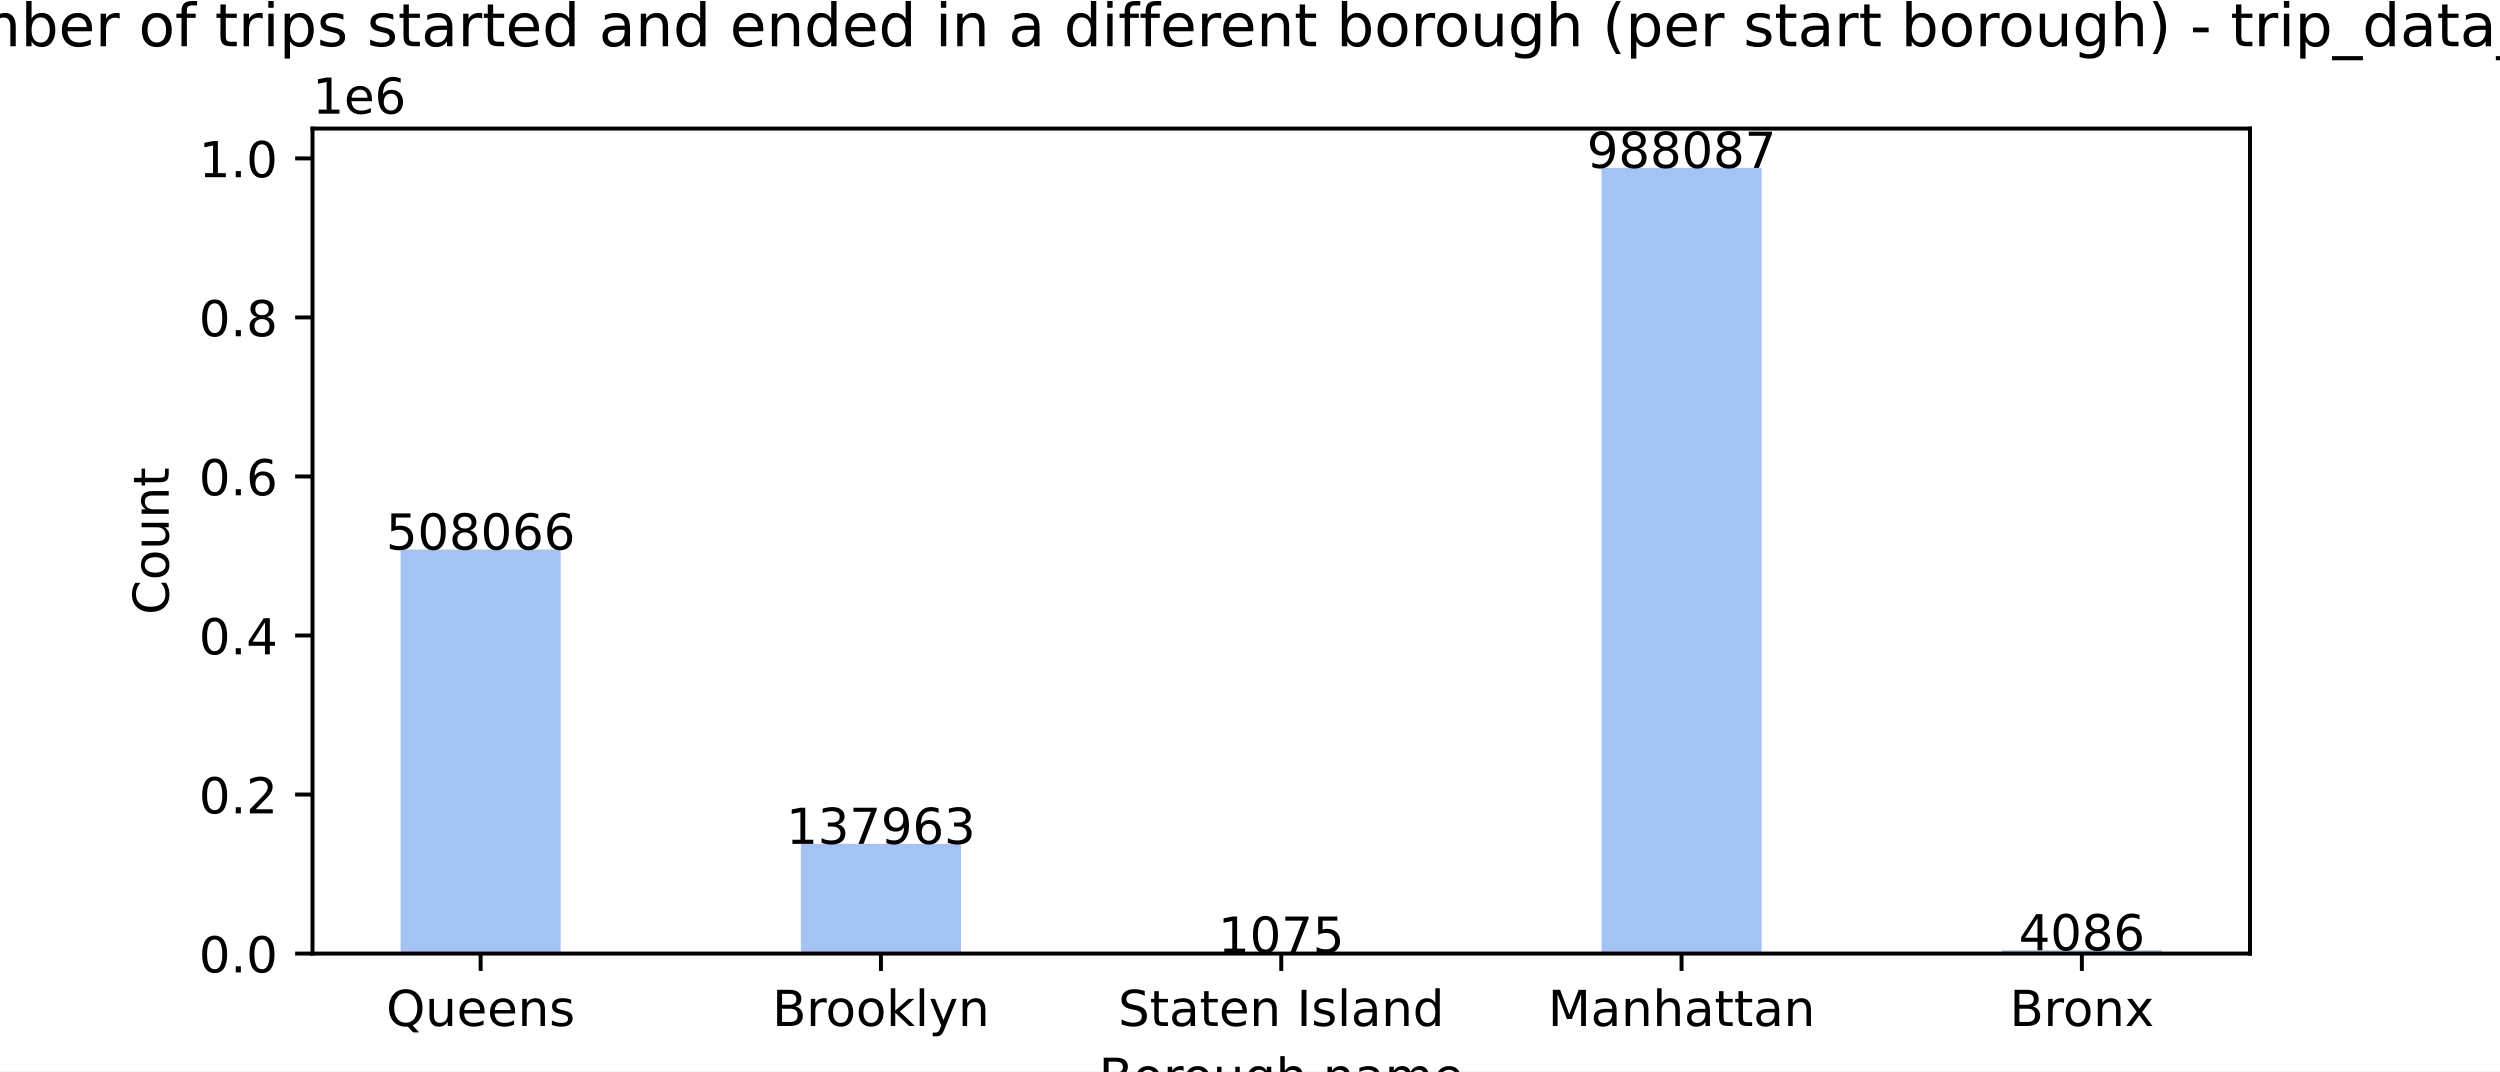
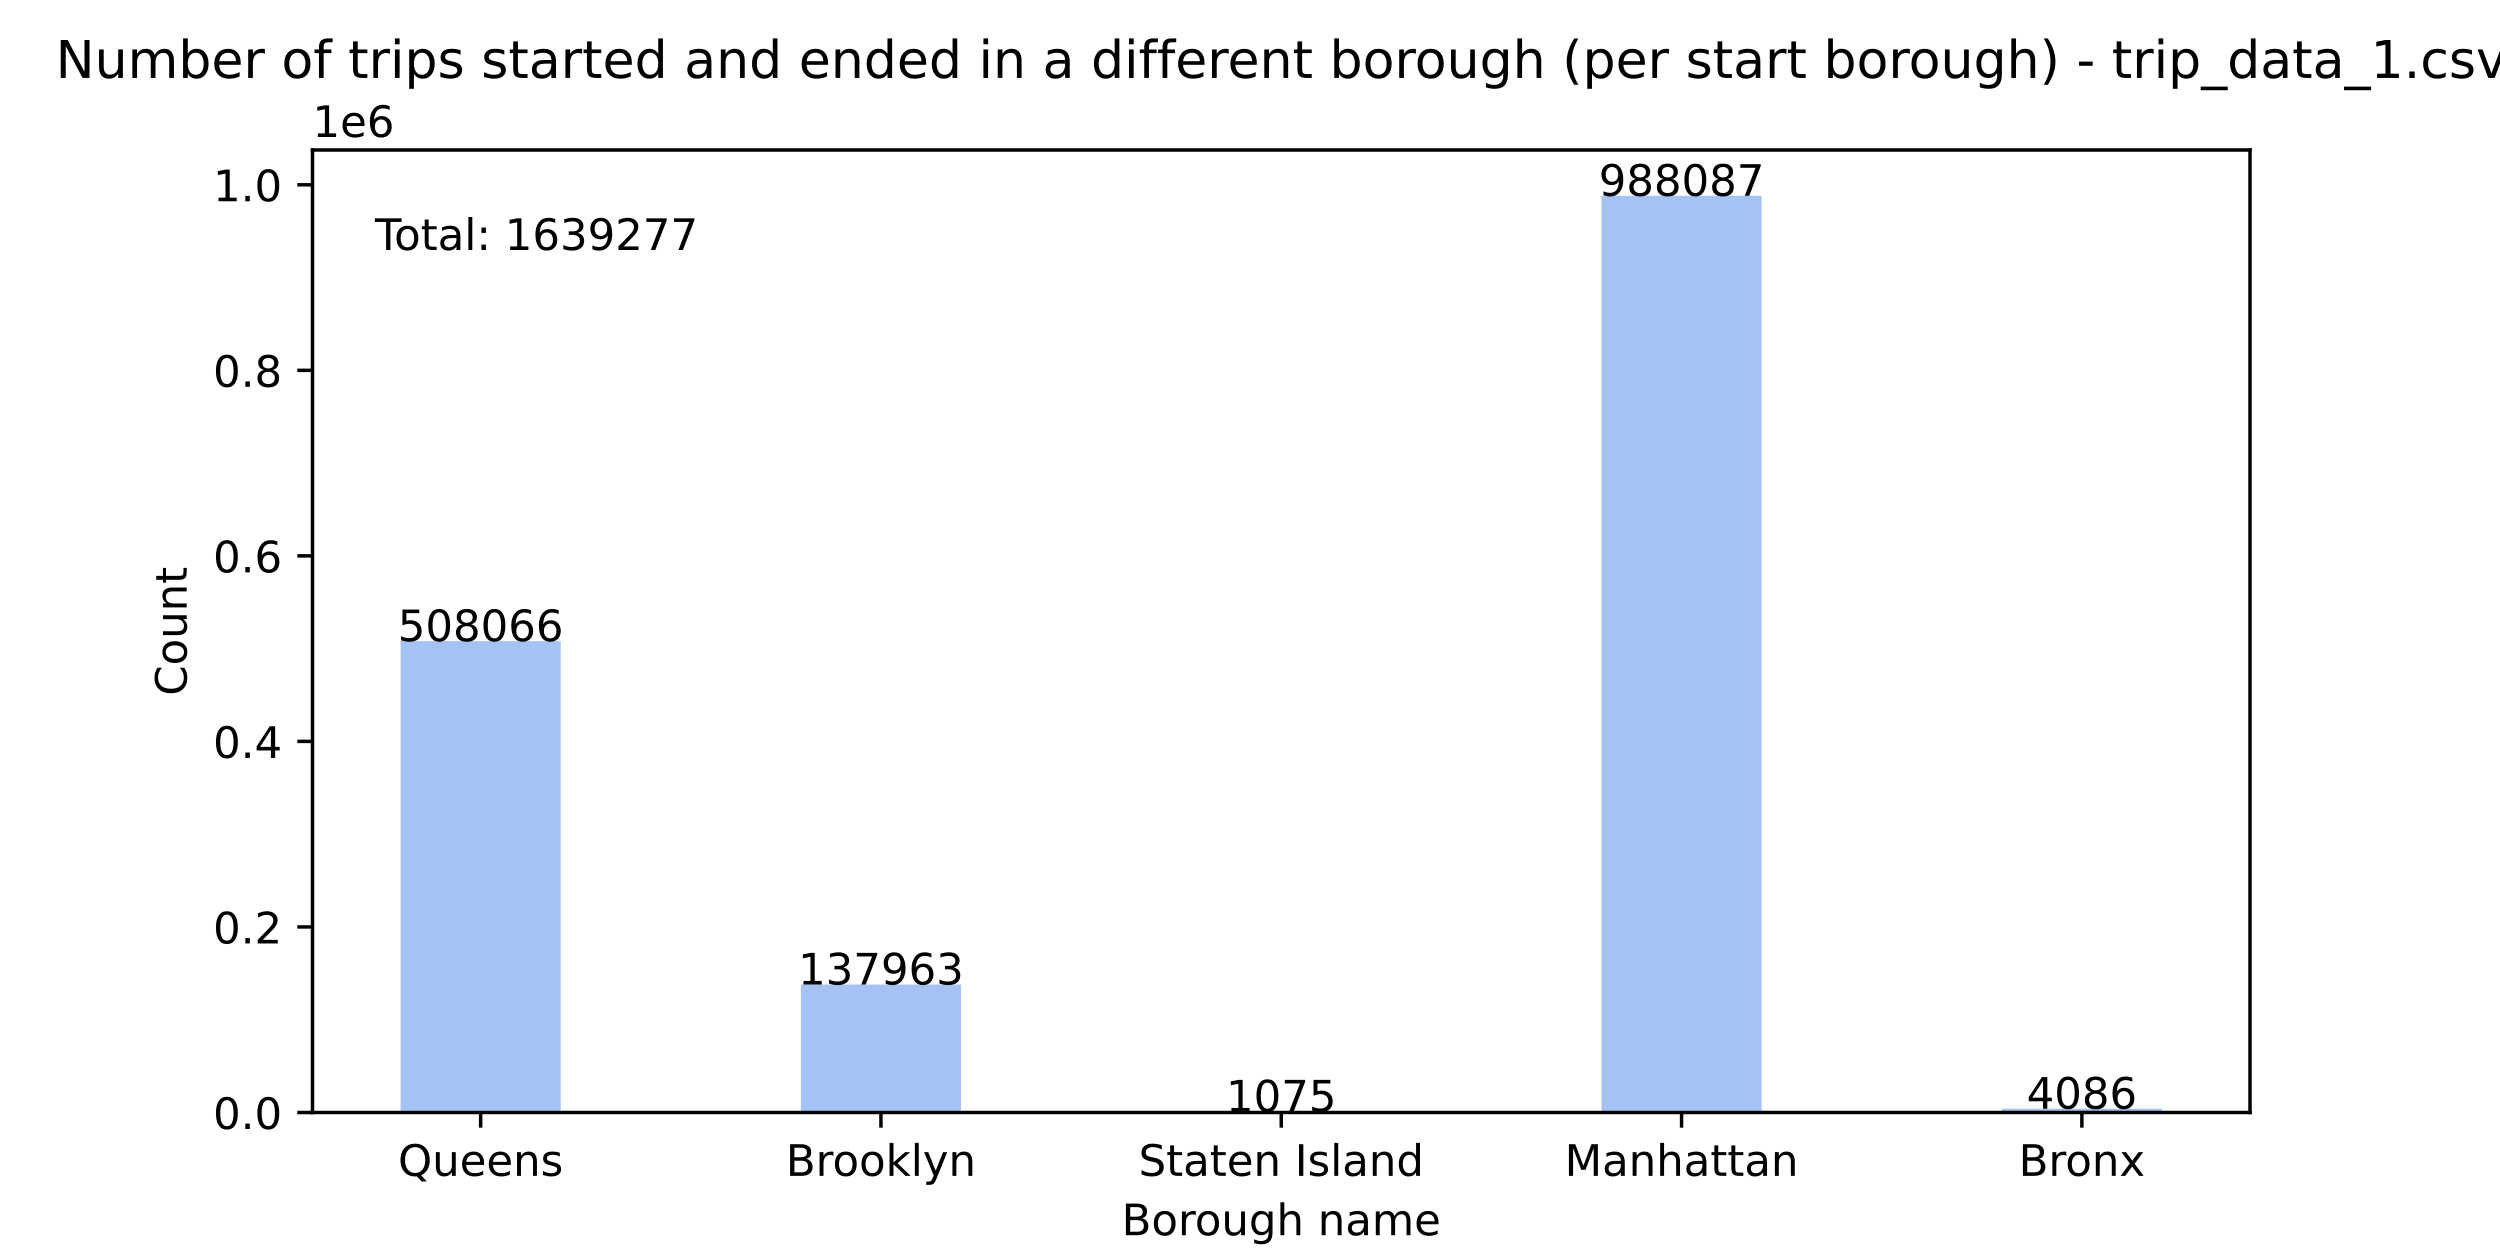
- <svg xmlns="http://www.w3.org/2000/svg" xmlns:xlink="http://www.w3.org/1999/xlink" width="504pt" height="216pt" viewBox="0 0 504 216" version="1.1">
+ <svg xmlns="http://www.w3.org/2000/svg" xmlns:xlink="http://www.w3.org/1999/xlink" width="576pt" height="288pt" viewBox="0 0 576 288" version="1.1">
  <defs>
    <style type="text/css">*{stroke-linejoin: round; stroke-linecap: butt}</style>
  </defs>
  <g id="figure_1">
    <g id="patch_1">
-       <path d="M 0 216  L 504 216  L 504 0  L 0 0  z " style="fill: #ffffff" />
+       <path d="M 0 288  L 576 288  L 576 0  L 0 0  z " style="fill: #ffffff" />
    </g>
    <g id="axes_1">
      <g id="patch_2">
-         <path d="M 63 192.24  L 453.6 192.24  L 453.6 25.92  L 63 25.92  z " style="fill: #ffffff" />
+         <path d="M 72 256.32  L 518.4 256.32  L 518.4 34.56  L 72 34.56  z " style="fill: #ffffff" />
      </g>
      <g id="patch_3">
-         <path d="M 80.755 192.24  L 113.036 192.24  L 113.036 110.792  L 80.755 110.792  z " clip-path="url(#pfd797586c3)" style="fill: #a4c2f4" />
+         <path d="M 92.291 256.32  L 129.183 256.32  L 129.183 147.723  L 92.291 147.723  z " clip-path="url(#p0d2fada696)" style="fill: #a4c2f4" />
      </g>
      <g id="patch_4">
-         <path d="M 161.457 192.24  L 193.738 192.24  L 193.738 170.123  L 161.457 170.123  z " clip-path="url(#pfd797586c3)" style="fill: #a4c2f4" />
+         <path d="M 184.522 256.32  L 221.415 256.32  L 221.415 226.831  L 184.522 226.831  z " clip-path="url(#p0d2fada696)" style="fill: #a4c2f4" />
      </g>
      <g id="patch_5">
-         <path d="M 242.16 192.24  L 274.44 192.24  L 274.44 192.068  L 242.16 192.068  z " clip-path="url(#pfd797586c3)" style="fill: #a4c2f4" />
+         <path d="M 276.754 256.32  L 313.646 256.32  L 313.646 256.09  L 276.754 256.09  z " clip-path="url(#p0d2fada696)" style="fill: #a4c2f4" />
      </g>
      <g id="patch_6">
-         <path d="M 322.862 192.24  L 355.143 192.24  L 355.143 33.84  L 322.862 33.84  z " clip-path="url(#pfd797586c3)" style="fill: #a4c2f4" />
+         <path d="M 368.985 256.32  L 405.878 256.32  L 405.878 45.12  L 368.985 45.12  z " clip-path="url(#p0d2fada696)" style="fill: #a4c2f4" />
      </g>
      <g id="patch_7">
-         <path d="M 403.564 192.24  L 435.845 192.24  L 435.845 191.585  L 403.564 191.585  z " clip-path="url(#pfd797586c3)" style="fill: #a4c2f4" />
+         <path d="M 461.217 256.32  L 498.109 256.32  L 498.109 255.447  L 461.217 255.447  z " clip-path="url(#p0d2fada696)" style="fill: #a4c2f4" />
      </g>
      <g id="matplotlib.axis_1">
        <g id="xtick_1">
          <g id="line2d_1">
            <defs>
-               <path id="ma848249795" d="M 0 0  L 0 3.5  " style="stroke: #000000; stroke-width: 0.8" />
+               <path id="m3ef85bd7e0" d="M 0 0  L 0 3.5  " style="stroke: #000000; stroke-width: 0.8" />
            </defs>
            <g>
-               <use xlink:href="#ma848249795" x="96.895" y="192.24" style="stroke: #000000; stroke-width: 0.8" />
+               <use xlink:href="#m3ef85bd7e0" x="110.737" y="256.32" style="stroke: #000000; stroke-width: 0.8" />
            </g>
          </g>
          <g id="text_1">
-             <g transform="translate(77.86379 206.8384) scale(0.1 -0.1)">
+             <g transform="translate(91.70594 270.9184) scale(0.1 -0.1)">
              <defs>
                <path id="DejaVuSans-51" d="M 2522 4238  Q 1834 4238 1429 3725  Q 1025 3213 1025 2328  Q 1025 1447 1429 934  Q 1834 422 2522 422  Q 3209 422 3611 934  Q 4013 1447 4013 2328  Q 4013 3213 3611 3725  Q 3209 4238 2522 4238  z M 3406 84  L 4238 -825  L 3475 -825  L 2784 -78  Q 2681 -84 2626 -87  Q 2572 -91 2522 -91  Q 1538 -91 948 567  Q 359 1225 359 2328  Q 359 3434 948 4092  Q 1538 4750 2522 4750  Q 3503 4750 4090 4092  Q 4678 3434 4678 2328  Q 4678 1516 4351 937  Q 4025 359 3406 84  z " transform="scale(0.015625)" />
                <path id="DejaVuSans-75" d="M 544 1381  L 544 3500  L 1119 3500  L 1119 1403  Q 1119 906 1312 657  Q 1506 409 1894 409  Q 2359 409 2629 706  Q 2900 1003 2900 1516  L 2900 3500  L 3475 3500  L 3475 0  L 2900 0  L 2900 538  Q 2691 219 2414 64  Q 2138 -91 1772 -91  Q 1169 -91 856 284  Q 544 659 544 1381  z M 1991 3584  L 1991 3584  z " transform="scale(0.015625)" />
                <path id="DejaVuSans-65" d="M 3597 1894  L 3597 1613  L 953 1613  Q 991 1019 1311 708  Q 1631 397 2203 397  Q 2534 397 2845 478  Q 3156 559 3463 722  L 3463 178  Q 3153 47 2828 -22  Q 2503 -91 2169 -91  Q 1331 -91 842 396  Q 353 884 353 1716  Q 353 2575 817 3079  Q 1281 3584 2069 3584  Q 2775 3584 3186 3129  Q 3597 2675 3597 1894  z M 3022 2063  Q 3016 2534 2758 2815  Q 2500 3097 2075 3097  Q 1594 3097 1305 2825  Q 1016 2553 972 2059  L 3022 2063  z " transform="scale(0.015625)" />
                <path id="DejaVuSans-6e" d="M 3513 2113  L 3513 0  L 2938 0  L 2938 2094  Q 2938 2591 2744 2837  Q 2550 3084 2163 3084  Q 1697 3084 1428 2787  Q 1159 2491 1159 1978  L 1159 0  L 581 0  L 581 3500  L 1159 3500  L 1159 2956  Q 1366 3272 1645 3428  Q 1925 3584 2291 3584  Q 2894 3584 3203 3211  Q 3513 2838 3513 2113  z " transform="scale(0.015625)" />
                <path id="DejaVuSans-73" d="M 2834 3397  L 2834 2853  Q 2591 2978 2328 3040  Q 2066 3103 1784 3103  Q 1356 3103 1142 2972  Q 928 2841 928 2578  Q 928 2378 1081 2264  Q 1234 2150 1697 2047  L 1894 2003  Q 2506 1872 2764 1633  Q 3022 1394 3022 966  Q 3022 478 2636 193  Q 2250 -91 1575 -91  Q 1294 -91 989 -36  Q 684 19 347 128  L 347 722  Q 666 556 975 473  Q 1284 391 1588 391  Q 1994 391 2212 530  Q 2431 669 2431 922  Q 2431 1156 2273 1281  Q 2116 1406 1581 1522  L 1381 1569  Q 847 1681 609 1914  Q 372 2147 372 2553  Q 372 3047 722 3315  Q 1072 3584 1716 3584  Q 2034 3584 2315 3537  Q 2597 3491 2834 3397  z " transform="scale(0.015625)" />
              </defs>
              <use xlink:href="#DejaVuSans-51" />
              <use xlink:href="#DejaVuSans-75" x="78.711" />
              <use xlink:href="#DejaVuSans-65" x="142.09" />
              <use xlink:href="#DejaVuSans-65" x="203.613" />
              <use xlink:href="#DejaVuSans-6e" x="265.137" />
              <use xlink:href="#DejaVuSans-73" x="328.516" />
            </g>
          </g>
        </g>
        <g id="xtick_2">
          <g id="line2d_2">
            <g>
-               <use xlink:href="#ma848249795" x="177.598" y="192.24" style="stroke: #000000; stroke-width: 0.8" />
+               <use xlink:href="#m3ef85bd7e0" x="202.969" y="256.32" style="stroke: #000000; stroke-width: 0.8" />
            </g>
          </g>
          <g id="text_2">
-             <g transform="translate(155.6928 206.8384) scale(0.1 -0.1)">
+             <g transform="translate(181.0639 270.9184) scale(0.1 -0.1)">
              <defs>
                <path id="DejaVuSans-42" d="M 1259 2228  L 1259 519  L 2272 519  Q 2781 519 3026 730  Q 3272 941 3272 1375  Q 3272 1813 3026 2020  Q 2781 2228 2272 2228  L 1259 2228  z M 1259 4147  L 1259 2741  L 2194 2741  Q 2656 2741 2882 2914  Q 3109 3088 3109 3444  Q 3109 3797 2882 3972  Q 2656 4147 2194 4147  L 1259 4147  z M 628 4666  L 2241 4666  Q 2963 4666 3353 4366  Q 3744 4066 3744 3513  Q 3744 3084 3544 2831  Q 3344 2578 2956 2516  Q 3422 2416 3680 2098  Q 3938 1781 3938 1306  Q 3938 681 3513 340  Q 3088 0 2303 0  L 628 0  L 628 4666  z " transform="scale(0.015625)" />
                <path id="DejaVuSans-72" d="M 2631 2963  Q 2534 3019 2420 3045  Q 2306 3072 2169 3072  Q 1681 3072 1420 2755  Q 1159 2438 1159 1844  L 1159 0  L 581 0  L 581 3500  L 1159 3500  L 1159 2956  Q 1341 3275 1631 3429  Q 1922 3584 2338 3584  Q 2397 3584 2469 3576  Q 2541 3569 2628 3553  L 2631 2963  z " transform="scale(0.015625)" />
                <path id="DejaVuSans-6f" d="M 1959 3097  Q 1497 3097 1228 2736  Q 959 2375 959 1747  Q 959 1119 1226 758  Q 1494 397 1959 397  Q 2419 397 2687 759  Q 2956 1122 2956 1747  Q 2956 2369 2687 2733  Q 2419 3097 1959 3097  z M 1959 3584  Q 2709 3584 3137 3096  Q 3566 2609 3566 1747  Q 3566 888 3137 398  Q 2709 -91 1959 -91  Q 1206 -91 779 398  Q 353 888 353 1747  Q 353 2609 779 3096  Q 1206 3584 1959 3584  z " transform="scale(0.015625)" />
                <path id="DejaVuSans-6b" d="M 581 4863  L 1159 4863  L 1159 1991  L 2875 3500  L 3609 3500  L 1753 1863  L 3688 0  L 2938 0  L 1159 1709  L 1159 0  L 581 0  L 581 4863  z " transform="scale(0.015625)" />
                <path id="DejaVuSans-6c" d="M 603 4863  L 1178 4863  L 1178 0  L 603 0  L 603 4863  z " transform="scale(0.015625)" />
                <path id="DejaVuSans-79" d="M 2059 -325  Q 1816 -950 1584 -1140  Q 1353 -1331 966 -1331  L 506 -1331  L 506 -850  L 844 -850  Q 1081 -850 1212 -737  Q 1344 -625 1503 -206  L 1606 56  L 191 3500  L 800 3500  L 1894 763  L 2988 3500  L 3597 3500  L 2059 -325  z " transform="scale(0.015625)" />
              </defs>
              <use xlink:href="#DejaVuSans-42" />
              <use xlink:href="#DejaVuSans-72" x="68.604" />
              <use xlink:href="#DejaVuSans-6f" x="107.467" />
              <use xlink:href="#DejaVuSans-6f" x="168.648" />
              <use xlink:href="#DejaVuSans-6b" x="229.83" />
              <use xlink:href="#DejaVuSans-6c" x="287.74" />
              <use xlink:href="#DejaVuSans-79" x="315.523" />
              <use xlink:href="#DejaVuSans-6e" x="374.703" />
            </g>
          </g>
        </g>
        <g id="xtick_3">
          <g id="line2d_3">
            <g>
-               <use xlink:href="#ma848249795" x="258.3" y="192.24" style="stroke: #000000; stroke-width: 0.8" />
+               <use xlink:href="#m3ef85bd7e0" x="295.2" y="256.32" style="stroke: #000000; stroke-width: 0.8" />
            </g>
          </g>
          <g id="text_3">
-             <g transform="translate(225.4313 206.8384) scale(0.1 -0.1)">
+             <g transform="translate(262.3313 270.9184) scale(0.1 -0.1)">
              <defs>
                <path id="DejaVuSans-53" d="M 3425 4513  L 3425 3897  Q 3066 4069 2747 4153  Q 2428 4238 2131 4238  Q 1616 4238 1336 4038  Q 1056 3838 1056 3469  Q 1056 3159 1242 3001  Q 1428 2844 1947 2747  L 2328 2669  Q 3034 2534 3370 2195  Q 3706 1856 3706 1288  Q 3706 609 3251 259  Q 2797 -91 1919 -91  Q 1588 -91 1214 -16  Q 841 59 441 206  L 441 856  Q 825 641 1194 531  Q 1563 422 1919 422  Q 2459 422 2753 634  Q 3047 847 3047 1241  Q 3047 1584 2836 1778  Q 2625 1972 2144 2069  L 1759 2144  Q 1053 2284 737 2584  Q 422 2884 422 3419  Q 422 4038 858 4394  Q 1294 4750 2059 4750  Q 2388 4750 2728 4690  Q 3069 4631 3425 4513  z " transform="scale(0.015625)" />
                <path id="DejaVuSans-74" d="M 1172 4494  L 1172 3500  L 2356 3500  L 2356 3053  L 1172 3053  L 1172 1153  Q 1172 725 1289 603  Q 1406 481 1766 481  L 2356 481  L 2356 0  L 1766 0  Q 1100 0 847 248  Q 594 497 594 1153  L 594 3053  L 172 3053  L 172 3500  L 594 3500  L 594 4494  L 1172 4494  z " transform="scale(0.015625)" />
                <path id="DejaVuSans-61" d="M 2194 1759  Q 1497 1759 1228 1600  Q 959 1441 959 1056  Q 959 750 1161 570  Q 1363 391 1709 391  Q 2188 391 2477 730  Q 2766 1069 2766 1631  L 2766 1759  L 2194 1759  z M 3341 1997  L 3341 0  L 2766 0  L 2766 531  Q 2569 213 2275 61  Q 1981 -91 1556 -91  Q 1019 -91 701 211  Q 384 513 384 1019  Q 384 1609 779 1909  Q 1175 2209 1959 2209  L 2766 2209  L 2766 2266  Q 2766 2663 2505 2880  Q 2244 3097 1772 3097  Q 1472 3097 1187 3025  Q 903 2953 641 2809  L 641 3341  Q 956 3463 1253 3523  Q 1550 3584 1831 3584  Q 2591 3584 2966 3190  Q 3341 2797 3341 1997  z " transform="scale(0.015625)" />
                <path id="DejaVuSans-20" transform="scale(0.015625)" />
                <path id="DejaVuSans-49" d="M 628 4666  L 1259 4666  L 1259 0  L 628 0  L 628 4666  z " transform="scale(0.015625)" />
                <path id="DejaVuSans-64" d="M 2906 2969  L 2906 4863  L 3481 4863  L 3481 0  L 2906 0  L 2906 525  Q 2725 213 2448 61  Q 2172 -91 1784 -91  Q 1150 -91 751 415  Q 353 922 353 1747  Q 353 2572 751 3078  Q 1150 3584 1784 3584  Q 2172 3584 2448 3432  Q 2725 3281 2906 2969  z M 947 1747  Q 947 1113 1208 752  Q 1469 391 1925 391  Q 2381 391 2643 752  Q 2906 1113 2906 1747  Q 2906 2381 2643 2742  Q 2381 3103 1925 3103  Q 1469 3103 1208 2742  Q 947 2381 947 1747  z " transform="scale(0.015625)" />
              </defs>
              <use xlink:href="#DejaVuSans-53" />
              <use xlink:href="#DejaVuSans-74" x="63.477" />
              <use xlink:href="#DejaVuSans-61" x="102.686" />
              <use xlink:href="#DejaVuSans-74" x="163.965" />
              <use xlink:href="#DejaVuSans-65" x="203.174" />
              <use xlink:href="#DejaVuSans-6e" x="264.697" />
              <use xlink:href="#DejaVuSans-20" x="328.076" />
              <use xlink:href="#DejaVuSans-49" x="359.863" />
              <use xlink:href="#DejaVuSans-73" x="389.355" />
              <use xlink:href="#DejaVuSans-6c" x="441.455" />
              <use xlink:href="#DejaVuSans-61" x="469.238" />
              <use xlink:href="#DejaVuSans-6e" x="530.518" />
              <use xlink:href="#DejaVuSans-64" x="593.896" />
            </g>
          </g>
        </g>
        <g id="xtick_4">
          <g id="line2d_4">
            <g>
-               <use xlink:href="#ma848249795" x="339.002" y="192.24" style="stroke: #000000; stroke-width: 0.8" />
+               <use xlink:href="#m3ef85bd7e0" x="387.431" y="256.32" style="stroke: #000000; stroke-width: 0.8" />
            </g>
          </g>
          <g id="text_4">
-             <g transform="translate(312.0697 206.8384) scale(0.1 -0.1)">
+             <g transform="translate(360.4986 270.9184) scale(0.1 -0.1)">
              <defs>
                <path id="DejaVuSans-4d" d="M 628 4666  L 1569 4666  L 2759 1491  L 3956 4666  L 4897 4666  L 4897 0  L 4281 0  L 4281 4097  L 3078 897  L 2444 897  L 1241 4097  L 1241 0  L 628 0  L 628 4666  z " transform="scale(0.015625)" />
                <path id="DejaVuSans-68" d="M 3513 2113  L 3513 0  L 2938 0  L 2938 2094  Q 2938 2591 2744 2837  Q 2550 3084 2163 3084  Q 1697 3084 1428 2787  Q 1159 2491 1159 1978  L 1159 0  L 581 0  L 581 4863  L 1159 4863  L 1159 2956  Q 1366 3272 1645 3428  Q 1925 3584 2291 3584  Q 2894 3584 3203 3211  Q 3513 2838 3513 2113  z " transform="scale(0.015625)" />
              </defs>
              <use xlink:href="#DejaVuSans-4d" />
              <use xlink:href="#DejaVuSans-61" x="86.279" />
              <use xlink:href="#DejaVuSans-6e" x="147.559" />
              <use xlink:href="#DejaVuSans-68" x="210.938" />
              <use xlink:href="#DejaVuSans-61" x="274.316" />
              <use xlink:href="#DejaVuSans-74" x="335.596" />
              <use xlink:href="#DejaVuSans-74" x="374.805" />
              <use xlink:href="#DejaVuSans-61" x="414.014" />
              <use xlink:href="#DejaVuSans-6e" x="475.293" />
            </g>
          </g>
        </g>
        <g id="xtick_5">
          <g id="line2d_5">
            <g>
-               <use xlink:href="#ma848249795" x="419.705" y="192.24" style="stroke: #000000; stroke-width: 0.8" />
+               <use xlink:href="#m3ef85bd7e0" x="479.663" y="256.32" style="stroke: #000000; stroke-width: 0.8" />
            </g>
          </g>
          <g id="text_5">
-             <g transform="translate(405.144 206.8384) scale(0.1 -0.1)">
+             <g transform="translate(465.1019 270.9184) scale(0.1 -0.1)">
              <defs>
                <path id="DejaVuSans-78" d="M 3513 3500  L 2247 1797  L 3578 0  L 2900 0  L 1881 1375  L 863 0  L 184 0  L 1544 1831  L 300 3500  L 978 3500  L 1906 2253  L 2834 3500  L 3513 3500  z " transform="scale(0.015625)" />
              </defs>
              <use xlink:href="#DejaVuSans-42" />
              <use xlink:href="#DejaVuSans-72" x="68.604" />
              <use xlink:href="#DejaVuSans-6f" x="107.467" />
              <use xlink:href="#DejaVuSans-6e" x="168.648" />
              <use xlink:href="#DejaVuSans-78" x="232.027" />
            </g>
          </g>
        </g>
        <g id="text_6">
-           <g transform="translate(221.5273 220.5166) scale(0.1 -0.1)">
+           <g transform="translate(258.4273 284.5966) scale(0.1 -0.1)">
            <defs>
              <path id="DejaVuSans-67" d="M 2906 1791  Q 2906 2416 2648 2759  Q 2391 3103 1925 3103  Q 1463 3103 1205 2759  Q 947 2416 947 1791  Q 947 1169 1205 825  Q 1463 481 1925 481  Q 2391 481 2648 825  Q 2906 1169 2906 1791  z M 3481 434  Q 3481 -459 3084 -895  Q 2688 -1331 1869 -1331  Q 1566 -1331 1297 -1286  Q 1028 -1241 775 -1147  L 775 -588  Q 1028 -725 1275 -790  Q 1522 -856 1778 -856  Q 2344 -856 2625 -561  Q 2906 -266 2906 331  L 2906 616  Q 2728 306 2450 153  Q 2172 0 1784 0  Q 1141 0 747 490  Q 353 981 353 1791  Q 353 2603 747 3093  Q 1141 3584 1784 3584  Q 2172 3584 2450 3431  Q 2728 3278 2906 2969  L 2906 3500  L 3481 3500  L 3481 434  z " transform="scale(0.015625)" />
              <path id="DejaVuSans-6d" d="M 3328 2828  Q 3544 3216 3844 3400  Q 4144 3584 4550 3584  Q 5097 3584 5394 3201  Q 5691 2819 5691 2113  L 5691 0  L 5113 0  L 5113 2094  Q 5113 2597 4934 2840  Q 4756 3084 4391 3084  Q 3944 3084 3684 2787  Q 3425 2491 3425 1978  L 3425 0  L 2847 0  L 2847 2094  Q 2847 2600 2669 2842  Q 2491 3084 2119 3084  Q 1678 3084 1418 2786  Q 1159 2488 1159 1978  L 1159 0  L 581 0  L 581 3500  L 1159 3500  L 1159 2956  Q 1356 3278 1631 3431  Q 1906 3584 2284 3584  Q 2666 3584 2933 3390  Q 3200 3197 3328 2828  z " transform="scale(0.015625)" />
            </defs>
            <use xlink:href="#DejaVuSans-42" />
            <use xlink:href="#DejaVuSans-6f" x="68.604" />
            <use xlink:href="#DejaVuSans-72" x="129.785" />
            <use xlink:href="#DejaVuSans-6f" x="168.648" />
            <use xlink:href="#DejaVuSans-75" x="229.83" />
            <use xlink:href="#DejaVuSans-67" x="293.209" />
            <use xlink:href="#DejaVuSans-68" x="356.686" />
            <use xlink:href="#DejaVuSans-20" x="420.064" />
            <use xlink:href="#DejaVuSans-6e" x="451.852" />
            <use xlink:href="#DejaVuSans-61" x="515.23" />
            <use xlink:href="#DejaVuSans-6d" x="576.51" />
            <use xlink:href="#DejaVuSans-65" x="673.922" />
          </g>
        </g>
      </g>
      <g id="matplotlib.axis_2">
        <g id="ytick_1">
          <g id="line2d_6">
            <defs>
-               <path id="m143566fbe9" d="M 0 0  L -3.5 0  " style="stroke: #000000; stroke-width: 0.8" />
+               <path id="ma1d6ead521" d="M 0 0  L -3.5 0  " style="stroke: #000000; stroke-width: 0.8" />
            </defs>
            <g>
-               <use xlink:href="#m143566fbe9" x="63" y="192.24" style="stroke: #000000; stroke-width: 0.8" />
+               <use xlink:href="#ma1d6ead521" x="72" y="256.32" style="stroke: #000000; stroke-width: 0.8" />
            </g>
          </g>
          <g id="text_7">
-             <g transform="translate(40.09687 196.0392) scale(0.1 -0.1)">
+             <g transform="translate(49.09687 260.1192) scale(0.1 -0.1)">
              <defs>
                <path id="DejaVuSans-30" d="M 2034 4250  Q 1547 4250 1301 3770  Q 1056 3291 1056 2328  Q 1056 1369 1301 889  Q 1547 409 2034 409  Q 2525 409 2770 889  Q 3016 1369 3016 2328  Q 3016 3291 2770 3770  Q 2525 4250 2034 4250  z M 2034 4750  Q 2819 4750 3233 4129  Q 3647 3509 3647 2328  Q 3647 1150 3233 529  Q 2819 -91 2034 -91  Q 1250 -91 836 529  Q 422 1150 422 2328  Q 422 3509 836 4129  Q 1250 4750 2034 4750  z " transform="scale(0.015625)" />
                <path id="DejaVuSans-2e" d="M 684 794  L 1344 794  L 1344 0  L 684 0  L 684 794  z " transform="scale(0.015625)" />
              </defs>
              <use xlink:href="#DejaVuSans-30" />
              <use xlink:href="#DejaVuSans-2e" x="63.623" />
              <use xlink:href="#DejaVuSans-30" x="95.41" />
            </g>
          </g>
        </g>
        <g id="ytick_2">
          <g id="line2d_7">
            <g>
-               <use xlink:href="#m143566fbe9" x="63" y="160.178" style="stroke: #000000; stroke-width: 0.8" />
+               <use xlink:href="#ma1d6ead521" x="72" y="213.571" style="stroke: #000000; stroke-width: 0.8" />
            </g>
          </g>
          <g id="text_8">
-             <g transform="translate(40.09687 163.9773) scale(0.1 -0.1)">
+             <g transform="translate(49.09687 217.3699) scale(0.1 -0.1)">
              <defs>
                <path id="DejaVuSans-32" d="M 1228 531  L 3431 531  L 3431 0  L 469 0  L 469 531  Q 828 903 1448 1529  Q 2069 2156 2228 2338  Q 2531 2678 2651 2914  Q 2772 3150 2772 3378  Q 2772 3750 2511 3984  Q 2250 4219 1831 4219  Q 1534 4219 1204 4116  Q 875 4013 500 3803  L 500 4441  Q 881 4594 1212 4672  Q 1544 4750 1819 4750  Q 2544 4750 2975 4387  Q 3406 4025 3406 3419  Q 3406 3131 3298 2873  Q 3191 2616 2906 2266  Q 2828 2175 2409 1742  Q 1991 1309 1228 531  z " transform="scale(0.015625)" />
              </defs>
              <use xlink:href="#DejaVuSans-30" />
              <use xlink:href="#DejaVuSans-2e" x="63.623" />
              <use xlink:href="#DejaVuSans-32" x="95.41" />
            </g>
          </g>
        </g>
        <g id="ytick_3">
          <g id="line2d_8">
            <g>
-               <use xlink:href="#m143566fbe9" x="63" y="128.116" style="stroke: #000000; stroke-width: 0.8" />
+               <use xlink:href="#ma1d6ead521" x="72" y="170.821" style="stroke: #000000; stroke-width: 0.8" />
            </g>
          </g>
          <g id="text_9">
-             <g transform="translate(40.09687 131.9153) scale(0.1 -0.1)">
+             <g transform="translate(49.09687 174.6207) scale(0.1 -0.1)">
              <defs>
                <path id="DejaVuSans-34" d="M 2419 4116  L 825 1625  L 2419 1625  L 2419 4116  z M 2253 4666  L 3047 4666  L 3047 1625  L 3713 1625  L 3713 1100  L 3047 1100  L 3047 0  L 2419 0  L 2419 1100  L 313 1100  L 313 1709  L 2253 4666  z " transform="scale(0.015625)" />
              </defs>
              <use xlink:href="#DejaVuSans-30" />
              <use xlink:href="#DejaVuSans-2e" x="63.623" />
              <use xlink:href="#DejaVuSans-34" x="95.41" />
            </g>
          </g>
        </g>
        <g id="ytick_4">
          <g id="line2d_9">
            <g>
-               <use xlink:href="#m143566fbe9" x="63" y="96.054" style="stroke: #000000; stroke-width: 0.8" />
+               <use xlink:href="#ma1d6ead521" x="72" y="128.072" style="stroke: #000000; stroke-width: 0.8" />
            </g>
          </g>
          <g id="text_10">
-             <g transform="translate(40.09687 99.85336) scale(0.1 -0.1)">
+             <g transform="translate(49.09687 131.8714) scale(0.1 -0.1)">
              <defs>
                <path id="DejaVuSans-36" d="M 2113 2584  Q 1688 2584 1439 2293  Q 1191 2003 1191 1497  Q 1191 994 1439 701  Q 1688 409 2113 409  Q 2538 409 2786 701  Q 3034 994 3034 1497  Q 3034 2003 2786 2293  Q 2538 2584 2113 2584  z M 3366 4563  L 3366 3988  Q 3128 4100 2886 4159  Q 2644 4219 2406 4219  Q 1781 4219 1451 3797  Q 1122 3375 1075 2522  Q 1259 2794 1537 2939  Q 1816 3084 2150 3084  Q 2853 3084 3261 2657  Q 3669 2231 3669 1497  Q 3669 778 3244 343  Q 2819 -91 2113 -91  Q 1303 -91 875 529  Q 447 1150 447 2328  Q 447 3434 972 4092  Q 1497 4750 2381 4750  Q 2619 4750 2861 4703  Q 3103 4656 3366 4563  z " transform="scale(0.015625)" />
              </defs>
              <use xlink:href="#DejaVuSans-30" />
              <use xlink:href="#DejaVuSans-2e" x="63.623" />
              <use xlink:href="#DejaVuSans-36" x="95.41" />
            </g>
          </g>
        </g>
        <g id="ytick_5">
          <g id="line2d_10">
            <g>
-               <use xlink:href="#m143566fbe9" x="63" y="63.992" style="stroke: #000000; stroke-width: 0.8" />
+               <use xlink:href="#ma1d6ead521" x="72" y="85.323" style="stroke: #000000; stroke-width: 0.8" />
            </g>
          </g>
          <g id="text_11">
-             <g transform="translate(40.09687 67.7914) scale(0.1 -0.1)">
+             <g transform="translate(49.09687 89.12213) scale(0.1 -0.1)">
              <defs>
                <path id="DejaVuSans-38" d="M 2034 2216  Q 1584 2216 1326 1975  Q 1069 1734 1069 1313  Q 1069 891 1326 650  Q 1584 409 2034 409  Q 2484 409 2743 651  Q 3003 894 3003 1313  Q 3003 1734 2745 1975  Q 2488 2216 2034 2216  z M 1403 2484  Q 997 2584 770 2862  Q 544 3141 544 3541  Q 544 4100 942 4425  Q 1341 4750 2034 4750  Q 2731 4750 3128 4425  Q 3525 4100 3525 3541  Q 3525 3141 3298 2862  Q 3072 2584 2669 2484  Q 3125 2378 3379 2068  Q 3634 1759 3634 1313  Q 3634 634 3220 271  Q 2806 -91 2034 -91  Q 1263 -91 848 271  Q 434 634 434 1313  Q 434 1759 690 2068  Q 947 2378 1403 2484  z M 1172 3481  Q 1172 3119 1398 2916  Q 1625 2713 2034 2713  Q 2441 2713 2670 2916  Q 2900 3119 2900 3481  Q 2900 3844 2670 4047  Q 2441 4250 2034 4250  Q 1625 4250 1398 4047  Q 1172 3844 1172 3481  z " transform="scale(0.015625)" />
              </defs>
              <use xlink:href="#DejaVuSans-30" />
              <use xlink:href="#DejaVuSans-2e" x="63.623" />
              <use xlink:href="#DejaVuSans-38" x="95.41" />
            </g>
          </g>
        </g>
        <g id="ytick_6">
          <g id="line2d_11">
            <g>
-               <use xlink:href="#m143566fbe9" x="63" y="31.93" style="stroke: #000000; stroke-width: 0.8" />
+               <use xlink:href="#ma1d6ead521" x="72" y="42.574" style="stroke: #000000; stroke-width: 0.8" />
            </g>
          </g>
          <g id="text_12">
-             <g transform="translate(40.09687 35.72945) scale(0.1 -0.1)">
+             <g transform="translate(49.09687 46.37286) scale(0.1 -0.1)">
              <defs>
                <path id="DejaVuSans-31" d="M 794 531  L 1825 531  L 1825 4091  L 703 3866  L 703 4441  L 1819 4666  L 2450 4666  L 2450 531  L 3481 531  L 3481 0  L 794 0  L 794 531  z " transform="scale(0.015625)" />
              </defs>
              <use xlink:href="#DejaVuSans-31" />
              <use xlink:href="#DejaVuSans-2e" x="63.623" />
              <use xlink:href="#DejaVuSans-30" x="95.41" />
            </g>
          </g>
        </g>
        <g id="text_13">
-           <g transform="translate(34.01719 123.9284) rotate(-90) scale(0.1 -0.1)">
+           <g transform="translate(43.01719 160.2884) rotate(-90) scale(0.1 -0.1)">
            <defs>
              <path id="DejaVuSans-43" d="M 4122 4306  L 4122 3641  Q 3803 3938 3442 4084  Q 3081 4231 2675 4231  Q 1875 4231 1450 3742  Q 1025 3253 1025 2328  Q 1025 1406 1450 917  Q 1875 428 2675 428  Q 3081 428 3442 575  Q 3803 722 4122 1019  L 4122 359  Q 3791 134 3420 21  Q 3050 -91 2638 -91  Q 1578 -91 968 557  Q 359 1206 359 2328  Q 359 3453 968 4101  Q 1578 4750 2638 4750  Q 3056 4750 3426 4639  Q 3797 4528 4122 4306  z " transform="scale(0.015625)" />
            </defs>
            <use xlink:href="#DejaVuSans-43" />
            <use xlink:href="#DejaVuSans-6f" x="69.824" />
            <use xlink:href="#DejaVuSans-75" x="131.006" />
            <use xlink:href="#DejaVuSans-6e" x="194.385" />
            <use xlink:href="#DejaVuSans-74" x="257.764" />
          </g>
        </g>
        <g id="text_14">
-           <g transform="translate(63 22.92) scale(0.1 -0.1)">
+           <g transform="translate(72 31.56) scale(0.1 -0.1)">
            <use xlink:href="#DejaVuSans-31" />
            <use xlink:href="#DejaVuSans-65" x="63.623" />
            <use xlink:href="#DejaVuSans-36" x="125.146" />
          </g>
        </g>
      </g>
      <g id="patch_8">
-         <path d="M 63 192.24  L 63 25.92  " style="fill: none; stroke: #000000; stroke-width: 0.8; stroke-linejoin: miter; stroke-linecap: square" />
+         <path d="M 72 256.32  L 72 34.56  " style="fill: none; stroke: #000000; stroke-width: 0.8; stroke-linejoin: miter; stroke-linecap: square" />
      </g>
      <g id="patch_9">
-         <path d="M 453.6 192.24  L 453.6 25.92  " style="fill: none; stroke: #000000; stroke-width: 0.8; stroke-linejoin: miter; stroke-linecap: square" />
+         <path d="M 518.4 256.32  L 518.4 34.56  " style="fill: none; stroke: #000000; stroke-width: 0.8; stroke-linejoin: miter; stroke-linecap: square" />
      </g>
      <g id="patch_10">
-         <path d="M 63 192.24  L 453.6 192.24  " style="fill: none; stroke: #000000; stroke-width: 0.8; stroke-linejoin: miter; stroke-linecap: square" />
+         <path d="M 72 256.32  L 518.4 256.32  " style="fill: none; stroke: #000000; stroke-width: 0.8; stroke-linejoin: miter; stroke-linecap: square" />
      </g>
      <g id="patch_11">
-         <path d="M 63 25.92  L 453.6 25.92  " style="fill: none; stroke: #000000; stroke-width: 0.8; stroke-linejoin: miter; stroke-linecap: square" />
+         <path d="M 72 34.56  L 518.4 34.56  " style="fill: none; stroke: #000000; stroke-width: 0.8; stroke-linejoin: miter; stroke-linecap: square" />
      </g>
      <g id="text_15">
-         <g transform="translate(77.80754 110.7921) scale(0.1 -0.1)">
+         <g transform="translate(91.64969 147.7227) scale(0.1 -0.1)">
          <defs>
            <path id="DejaVuSans-35" d="M 691 4666  L 3169 4666  L 3169 4134  L 1269 4134  L 1269 2991  Q 1406 3038 1543 3061  Q 1681 3084 1819 3084  Q 2600 3084 3056 2656  Q 3513 2228 3513 1497  Q 3513 744 3044 326  Q 2575 -91 1722 -91  Q 1428 -91 1123 -41  Q 819 9 494 109  L 494 744  Q 775 591 1075 516  Q 1375 441 1709 441  Q 2250 441 2565 725  Q 2881 1009 2881 1497  Q 2881 1984 2565 2268  Q 2250 2553 1709 2553  Q 1456 2553 1204 2497  Q 953 2441 691 2322  L 691 4666  z " transform="scale(0.015625)" />
          </defs>
          <use xlink:href="#DejaVuSans-35" />
          <use xlink:href="#DejaVuSans-30" x="63.623" />
          <use xlink:href="#DejaVuSans-38" x="127.246" />
          <use xlink:href="#DejaVuSans-30" x="190.869" />
          <use xlink:href="#DejaVuSans-36" x="254.492" />
          <use xlink:href="#DejaVuSans-36" x="318.115" />
        </g>
      </g>
      <g id="text_16">
-         <g transform="translate(158.51 170.1232) scale(0.1 -0.1)">
+         <g transform="translate(183.8811 226.8309) scale(0.1 -0.1)">
          <defs>
            <path id="DejaVuSans-33" d="M 2597 2516  Q 3050 2419 3304 2112  Q 3559 1806 3559 1356  Q 3559 666 3084 287  Q 2609 -91 1734 -91  Q 1441 -91 1130 -33  Q 819 25 488 141  L 488 750  Q 750 597 1062 519  Q 1375 441 1716 441  Q 2309 441 2620 675  Q 2931 909 2931 1356  Q 2931 1769 2642 2001  Q 2353 2234 1838 2234  L 1294 2234  L 1294 2753  L 1863 2753  Q 2328 2753 2575 2939  Q 2822 3125 2822 3475  Q 2822 3834 2567 4026  Q 2313 4219 1838 4219  Q 1578 4219 1281 4162  Q 984 4106 628 3988  L 628 4550  Q 988 4650 1302 4700  Q 1616 4750 1894 4750  Q 2613 4750 3031 4423  Q 3450 4097 3450 3541  Q 3450 3153 3228 2886  Q 3006 2619 2597 2516  z " transform="scale(0.015625)" />
            <path id="DejaVuSans-37" d="M 525 4666  L 3525 4666  L 3525 4397  L 1831 0  L 1172 0  L 2766 4134  L 525 4134  L 525 4666  z " transform="scale(0.015625)" />
            <path id="DejaVuSans-39" d="M 703 97  L 703 672  Q 941 559 1184 500  Q 1428 441 1663 441  Q 2288 441 2617 861  Q 2947 1281 2994 2138  Q 2813 1869 2534 1725  Q 2256 1581 1919 1581  Q 1219 1581 811 2004  Q 403 2428 403 3163  Q 403 3881 828 4315  Q 1253 4750 1959 4750  Q 2769 4750 3195 4129  Q 3622 3509 3622 2328  Q 3622 1225 3098 567  Q 2575 -91 1691 -91  Q 1453 -91 1209 -44  Q 966 3 703 97  z M 1959 2075  Q 2384 2075 2632 2365  Q 2881 2656 2881 3163  Q 2881 3666 2632 3958  Q 2384 4250 1959 4250  Q 1534 4250 1286 3958  Q 1038 3666 1038 3163  Q 1038 2656 1286 2365  Q 1534 2075 1959 2075  z " transform="scale(0.015625)" />
          </defs>
          <use xlink:href="#DejaVuSans-31" />
          <use xlink:href="#DejaVuSans-33" x="63.623" />
          <use xlink:href="#DejaVuSans-37" x="127.246" />
          <use xlink:href="#DejaVuSans-39" x="190.869" />
          <use xlink:href="#DejaVuSans-36" x="254.492" />
          <use xlink:href="#DejaVuSans-33" x="318.115" />
        </g>
      </g>
      <g id="text_17">
-         <g transform="translate(245.575 192.0677) scale(0.1 -0.1)">
+         <g transform="translate(282.475 256.0902) scale(0.1 -0.1)">
          <use xlink:href="#DejaVuSans-31" />
          <use xlink:href="#DejaVuSans-30" x="63.623" />
          <use xlink:href="#DejaVuSans-37" x="127.246" />
          <use xlink:href="#DejaVuSans-35" x="190.869" />
        </g>
      </g>
      <g id="text_18">
-         <g transform="translate(319.915 33.84) scale(0.1 -0.1)">
+         <g transform="translate(368.3439 45.12) scale(0.1 -0.1)">
          <use xlink:href="#DejaVuSans-39" />
          <use xlink:href="#DejaVuSans-38" x="63.623" />
          <use xlink:href="#DejaVuSans-38" x="127.246" />
          <use xlink:href="#DejaVuSans-30" x="190.869" />
          <use xlink:href="#DejaVuSans-38" x="254.492" />
          <use xlink:href="#DejaVuSans-37" x="318.115" />
        </g>
      </g>
      <g id="text_19">
-         <g transform="translate(406.98 191.585) scale(0.1 -0.1)">
+         <g transform="translate(466.9378 255.4466) scale(0.1 -0.1)">
          <use xlink:href="#DejaVuSans-34" />
          <use xlink:href="#DejaVuSans-30" x="63.623" />
          <use xlink:href="#DejaVuSans-38" x="127.246" />
          <use xlink:href="#DejaVuSans-36" x="190.869" />
        </g>
      </g>
      <g id="text_20">
-         <g transform="translate(-24.07875 9.321562) scale(0.12 -0.12)">
+         <g transform="translate(12.82125 17.96156) scale(0.12 -0.12)">
          <defs>
            <path id="DejaVuSans-4e" d="M 628 4666  L 1478 4666  L 3547 763  L 3547 4666  L 4159 4666  L 4159 0  L 3309 0  L 1241 3903  L 1241 0  L 628 0  L 628 4666  z " transform="scale(0.015625)" />
            <path id="DejaVuSans-62" d="M 3116 1747  Q 3116 2381 2855 2742  Q 2594 3103 2138 3103  Q 1681 3103 1420 2742  Q 1159 2381 1159 1747  Q 1159 1113 1420 752  Q 1681 391 2138 391  Q 2594 391 2855 752  Q 3116 1113 3116 1747  z M 1159 2969  Q 1341 3281 1617 3432  Q 1894 3584 2278 3584  Q 2916 3584 3314 3078  Q 3713 2572 3713 1747  Q 3713 922 3314 415  Q 2916 -91 2278 -91  Q 1894 -91 1617 61  Q 1341 213 1159 525  L 1159 0  L 581 0  L 581 4863  L 1159 4863  L 1159 2969  z " transform="scale(0.015625)" />
            <path id="DejaVuSans-66" d="M 2375 4863  L 2375 4384  L 1825 4384  Q 1516 4384 1395 4259  Q 1275 4134 1275 3809  L 1275 3500  L 2222 3500  L 2222 3053  L 1275 3053  L 1275 0  L 697 0  L 697 3053  L 147 3053  L 147 3500  L 697 3500  L 697 3744  Q 697 4328 969 4595  Q 1241 4863 1831 4863  L 2375 4863  z " transform="scale(0.015625)" />
            <path id="DejaVuSans-69" d="M 603 3500  L 1178 3500  L 1178 0  L 603 0  L 603 3500  z M 603 4863  L 1178 4863  L 1178 4134  L 603 4134  L 603 4863  z " transform="scale(0.015625)" />
            <path id="DejaVuSans-70" d="M 1159 525  L 1159 -1331  L 581 -1331  L 581 3500  L 1159 3500  L 1159 2969  Q 1341 3281 1617 3432  Q 1894 3584 2278 3584  Q 2916 3584 3314 3078  Q 3713 2572 3713 1747  Q 3713 922 3314 415  Q 2916 -91 2278 -91  Q 1894 -91 1617 61  Q 1341 213 1159 525  z M 3116 1747  Q 3116 2381 2855 2742  Q 2594 3103 2138 3103  Q 1681 3103 1420 2742  Q 1159 2381 1159 1747  Q 1159 1113 1420 752  Q 1681 391 2138 391  Q 2594 391 2855 752  Q 3116 1113 3116 1747  z " transform="scale(0.015625)" />
            <path id="DejaVuSans-28" d="M 1984 4856  Q 1566 4138 1362 3434  Q 1159 2731 1159 2009  Q 1159 1288 1364 580  Q 1569 -128 1984 -844  L 1484 -844  Q 1016 -109 783 600  Q 550 1309 550 2009  Q 550 2706 781 3412  Q 1013 4119 1484 4856  L 1984 4856  z " transform="scale(0.015625)" />
            <path id="DejaVuSans-29" d="M 513 4856  L 1013 4856  Q 1481 4119 1714 3412  Q 1947 2706 1947 2009  Q 1947 1309 1714 600  Q 1481 -109 1013 -844  L 513 -844  Q 928 -128 1133 580  Q 1338 1288 1338 2009  Q 1338 2731 1133 3434  Q 928 4138 513 4856  z " transform="scale(0.015625)" />
            <path id="DejaVuSans-2d" d="M 313 2009  L 1997 2009  L 1997 1497  L 313 1497  L 313 2009  z " transform="scale(0.015625)" />
            <path id="DejaVuSans-5f" d="M 3263 -1063  L 3263 -1509  L -63 -1509  L -63 -1063  L 3263 -1063  z " transform="scale(0.015625)" />
            <path id="DejaVuSans-63" d="M 3122 3366  L 3122 2828  Q 2878 2963 2633 3030  Q 2388 3097 2138 3097  Q 1578 3097 1268 2742  Q 959 2388 959 1747  Q 959 1106 1268 751  Q 1578 397 2138 397  Q 2388 397 2633 464  Q 2878 531 3122 666  L 3122 134  Q 2881 22 2623 -34  Q 2366 -91 2075 -91  Q 1284 -91 818 406  Q 353 903 353 1747  Q 353 2603 823 3093  Q 1294 3584 2113 3584  Q 2378 3584 2631 3529  Q 2884 3475 3122 3366  z " transform="scale(0.015625)" />
            <path id="DejaVuSans-76" d="M 191 3500  L 800 3500  L 1894 563  L 2988 3500  L 3597 3500  L 2284 0  L 1503 0  L 191 3500  z " transform="scale(0.015625)" />
          </defs>
          <use xlink:href="#DejaVuSans-4e" />
          <use xlink:href="#DejaVuSans-75" x="74.805" />
          <use xlink:href="#DejaVuSans-6d" x="138.184" />
          <use xlink:href="#DejaVuSans-62" x="235.596" />
          <use xlink:href="#DejaVuSans-65" x="299.072" />
          <use xlink:href="#DejaVuSans-72" x="360.596" />
          <use xlink:href="#DejaVuSans-20" x="401.709" />
          <use xlink:href="#DejaVuSans-6f" x="433.496" />
          <use xlink:href="#DejaVuSans-66" x="494.678" />
          <use xlink:href="#DejaVuSans-20" x="529.883" />
          <use xlink:href="#DejaVuSans-74" x="561.67" />
          <use xlink:href="#DejaVuSans-72" x="600.879" />
          <use xlink:href="#DejaVuSans-69" x="641.992" />
          <use xlink:href="#DejaVuSans-70" x="669.775" />
          <use xlink:href="#DejaVuSans-73" x="733.252" />
          <use xlink:href="#DejaVuSans-20" x="785.352" />
          <use xlink:href="#DejaVuSans-73" x="817.139" />
          <use xlink:href="#DejaVuSans-74" x="869.238" />
          <use xlink:href="#DejaVuSans-61" x="908.447" />
          <use xlink:href="#DejaVuSans-72" x="969.727" />
          <use xlink:href="#DejaVuSans-74" x="1010.84" />
          <use xlink:href="#DejaVuSans-65" x="1050.049" />
          <use xlink:href="#DejaVuSans-64" x="1111.572" />
          <use xlink:href="#DejaVuSans-20" x="1175.049" />
          <use xlink:href="#DejaVuSans-61" x="1206.836" />
          <use xlink:href="#DejaVuSans-6e" x="1268.115" />
          <use xlink:href="#DejaVuSans-64" x="1331.494" />
          <use xlink:href="#DejaVuSans-20" x="1394.971" />
          <use xlink:href="#DejaVuSans-65" x="1426.758" />
          <use xlink:href="#DejaVuSans-6e" x="1488.281" />
          <use xlink:href="#DejaVuSans-64" x="1551.66" />
          <use xlink:href="#DejaVuSans-65" x="1615.137" />
          <use xlink:href="#DejaVuSans-64" x="1676.66" />
          <use xlink:href="#DejaVuSans-20" x="1740.137" />
          <use xlink:href="#DejaVuSans-69" x="1771.924" />
          <use xlink:href="#DejaVuSans-6e" x="1799.707" />
          <use xlink:href="#DejaVuSans-20" x="1863.086" />
          <use xlink:href="#DejaVuSans-61" x="1894.873" />
          <use xlink:href="#DejaVuSans-20" x="1956.152" />
          <use xlink:href="#DejaVuSans-64" x="1987.939" />
          <use xlink:href="#DejaVuSans-69" x="2051.416" />
          <use xlink:href="#DejaVuSans-66" x="2079.199" />
          <use xlink:href="#DejaVuSans-66" x="2114.404" />
          <use xlink:href="#DejaVuSans-65" x="2149.609" />
          <use xlink:href="#DejaVuSans-72" x="2211.133" />
          <use xlink:href="#DejaVuSans-65" x="2249.996" />
          <use xlink:href="#DejaVuSans-6e" x="2311.52" />
          <use xlink:href="#DejaVuSans-74" x="2374.898" />
          <use xlink:href="#DejaVuSans-20" x="2414.107" />
          <use xlink:href="#DejaVuSans-62" x="2445.895" />
          <use xlink:href="#DejaVuSans-6f" x="2509.371" />
          <use xlink:href="#DejaVuSans-72" x="2570.553" />
          <use xlink:href="#DejaVuSans-6f" x="2609.416" />
          <use xlink:href="#DejaVuSans-75" x="2670.598" />
          <use xlink:href="#DejaVuSans-67" x="2733.977" />
          <use xlink:href="#DejaVuSans-68" x="2797.453" />
          <use xlink:href="#DejaVuSans-20" x="2860.832" />
          <use xlink:href="#DejaVuSans-28" x="2892.619" />
          <use xlink:href="#DejaVuSans-70" x="2931.633" />
          <use xlink:href="#DejaVuSans-65" x="2995.109" />
          <use xlink:href="#DejaVuSans-72" x="3056.633" />
          <use xlink:href="#DejaVuSans-20" x="3097.746" />
          <use xlink:href="#DejaVuSans-73" x="3129.533" />
          <use xlink:href="#DejaVuSans-74" x="3181.633" />
          <use xlink:href="#DejaVuSans-61" x="3220.842" />
          <use xlink:href="#DejaVuSans-72" x="3282.121" />
          <use xlink:href="#DejaVuSans-74" x="3323.234" />
          <use xlink:href="#DejaVuSans-20" x="3362.443" />
          <use xlink:href="#DejaVuSans-62" x="3394.23" />
          <use xlink:href="#DejaVuSans-6f" x="3457.707" />
          <use xlink:href="#DejaVuSans-72" x="3518.889" />
          <use xlink:href="#DejaVuSans-6f" x="3557.752" />
          <use xlink:href="#DejaVuSans-75" x="3618.934" />
          <use xlink:href="#DejaVuSans-67" x="3682.312" />
          <use xlink:href="#DejaVuSans-68" x="3745.789" />
          <use xlink:href="#DejaVuSans-29" x="3809.168" />
          <use xlink:href="#DejaVuSans-20" x="3848.182" />
          <use xlink:href="#DejaVuSans-2d" x="3879.969" />
          <use xlink:href="#DejaVuSans-20" x="3916.053" />
          <use xlink:href="#DejaVuSans-74" x="3947.84" />
          <use xlink:href="#DejaVuSans-72" x="3987.049" />
          <use xlink:href="#DejaVuSans-69" x="4028.162" />
          <use xlink:href="#DejaVuSans-70" x="4055.945" />
          <use xlink:href="#DejaVuSans-5f" x="4119.422" />
          <use xlink:href="#DejaVuSans-64" x="4169.422" />
          <use xlink:href="#DejaVuSans-61" x="4232.898" />
          <use xlink:href="#DejaVuSans-74" x="4294.178" />
          <use xlink:href="#DejaVuSans-61" x="4333.387" />
          <use xlink:href="#DejaVuSans-5f" x="4394.666" />
          <use xlink:href="#DejaVuSans-31" x="4444.666" />
          <use xlink:href="#DejaVuSans-2e" x="4508.289" />
          <use xlink:href="#DejaVuSans-63" x="4540.076" />
          <use xlink:href="#DejaVuSans-73" x="4595.057" />
          <use xlink:href="#DejaVuSans-76" x="4647.156" />
        </g>
      </g>
    </g>
+     <g id="text_21">
+       <g transform="translate(86.4 57.6) scale(0.1 -0.1)">
+         <defs>
+           <path id="DejaVuSans-54" d="M -19 4666  L 3928 4666  L 3928 4134  L 2272 4134  L 2272 0  L 1638 0  L 1638 4134  L -19 4134  L -19 4666  z " transform="scale(0.015625)" />
+           <path id="DejaVuSans-3a" d="M 750 794  L 1409 794  L 1409 0  L 750 0  L 750 794  z M 750 3309  L 1409 3309  L 1409 2516  L 750 2516  L 750 3309  z " transform="scale(0.015625)" />
+         </defs>
+         <use xlink:href="#DejaVuSans-54" />
+         <use xlink:href="#DejaVuSans-6f" x="44.084" />
+         <use xlink:href="#DejaVuSans-74" x="105.266" />
+         <use xlink:href="#DejaVuSans-61" x="144.475" />
+         <use xlink:href="#DejaVuSans-6c" x="205.754" />
+         <use xlink:href="#DejaVuSans-3a" x="233.537" />
+         <use xlink:href="#DejaVuSans-20" x="267.229" />
+         <use xlink:href="#DejaVuSans-31" x="299.016" />
+         <use xlink:href="#DejaVuSans-36" x="362.639" />
+         <use xlink:href="#DejaVuSans-33" x="426.262" />
+         <use xlink:href="#DejaVuSans-39" x="489.885" />
+         <use xlink:href="#DejaVuSans-32" x="553.508" />
+         <use xlink:href="#DejaVuSans-37" x="617.131" />
+         <use xlink:href="#DejaVuSans-37" x="680.754" />
+       </g>
+     </g>
  </g>
  <defs>
-     <clipPath id="pfd797586c3">
-       <rect x="63" y="25.92" width="390.6" height="166.32" />
+     <clipPath id="p0d2fada696">
+       <rect x="72" y="34.56" width="446.4" height="221.76" />
    </clipPath>
  </defs>
</svg>
